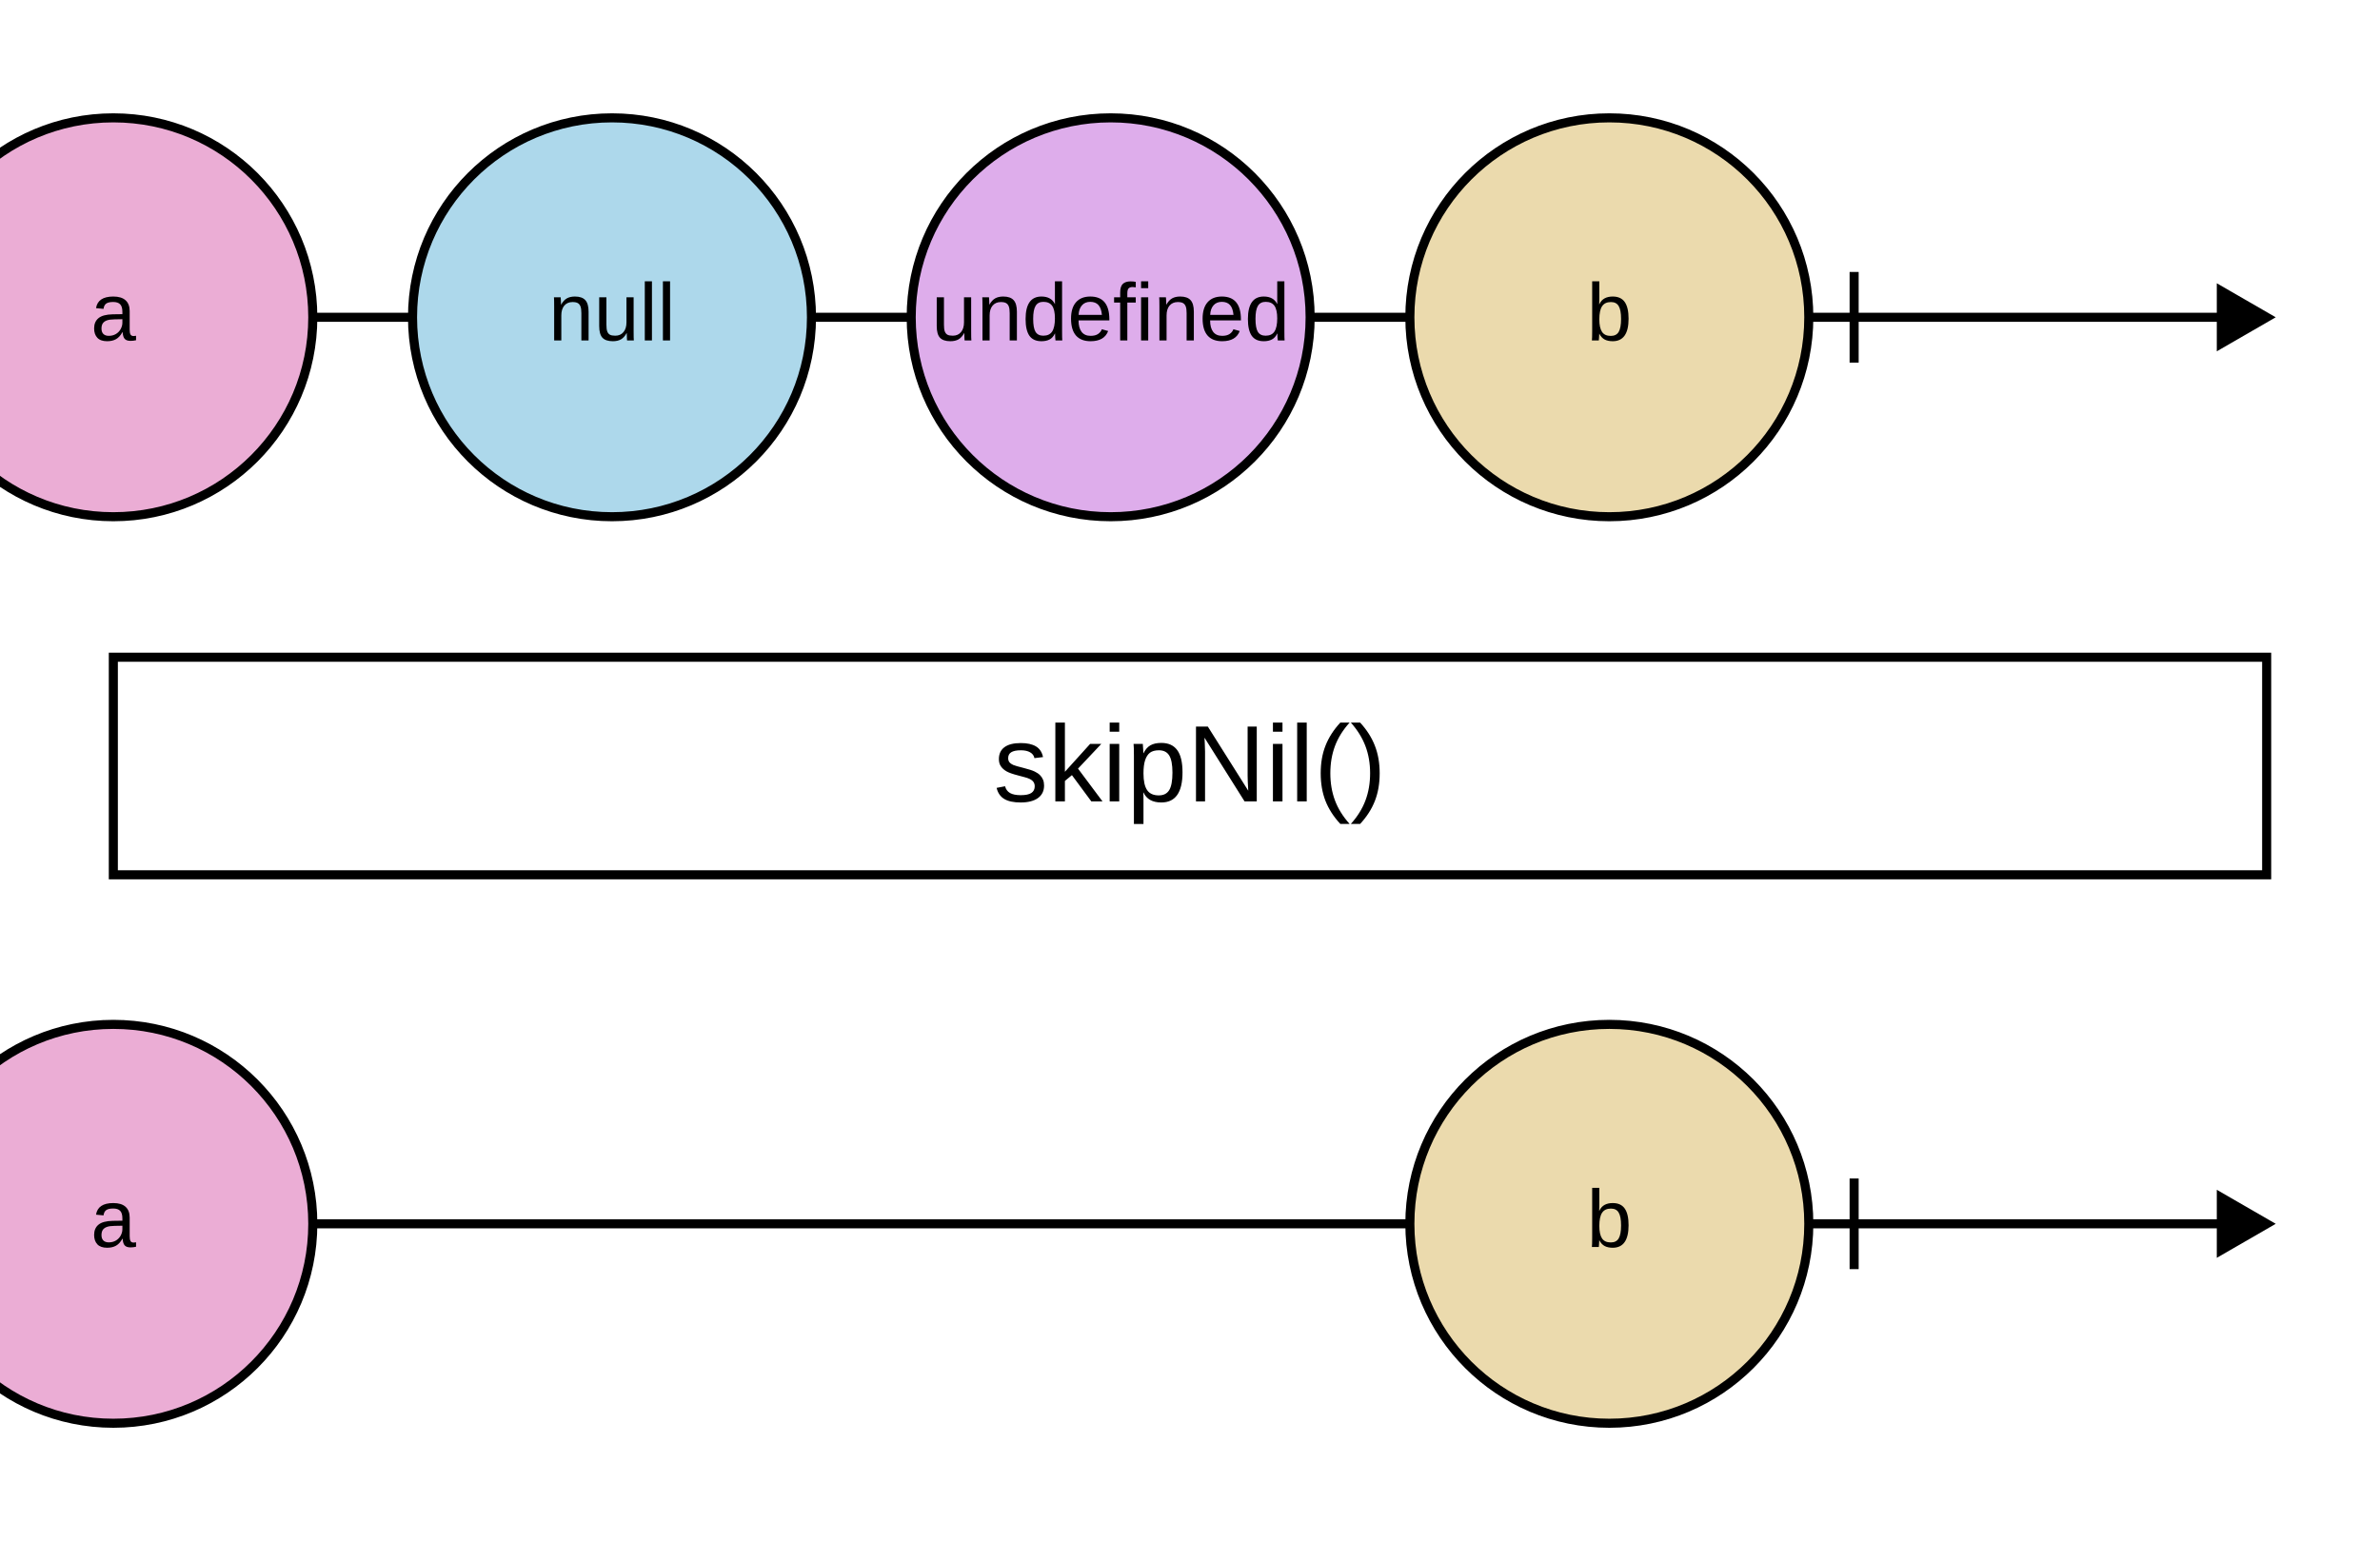
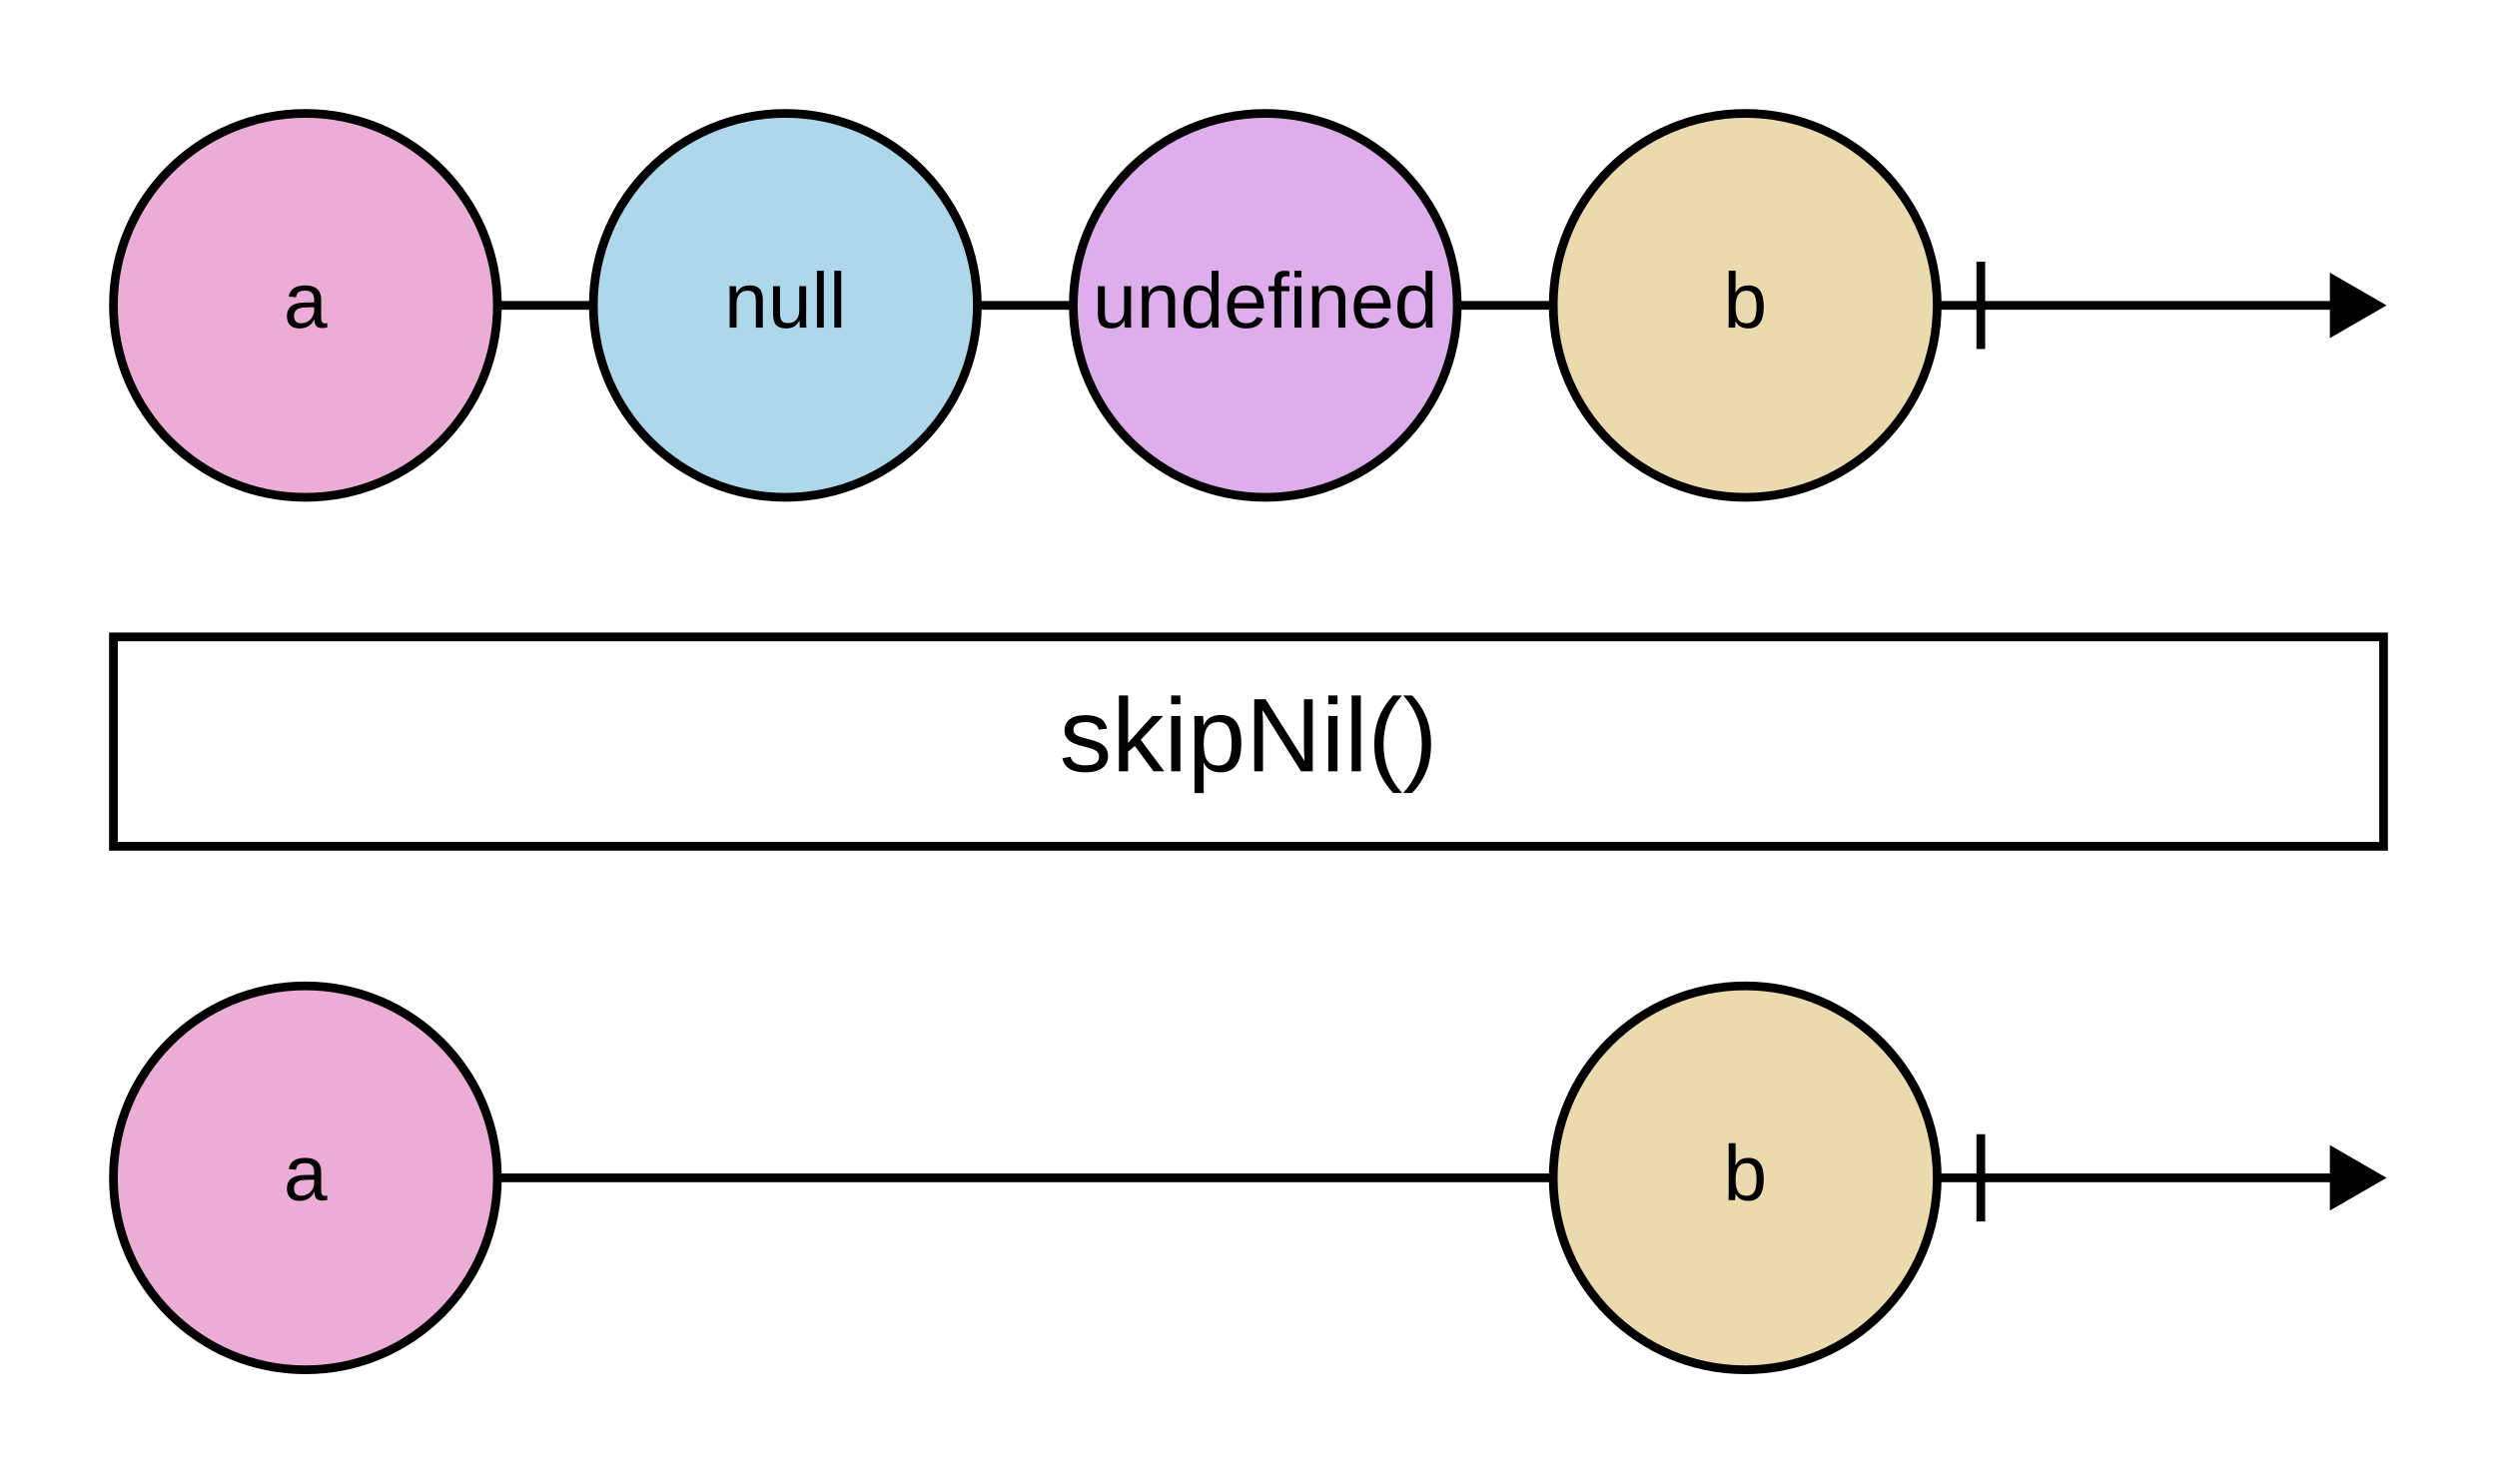
- <svg xmlns="http://www.w3.org/2000/svg" viewBox="0 0 525 340" width="525" height="340">
-   <path fill="rgba(255, 255, 255, 0.0)" d="M0 0h525v340H0z" />
+ <svg xmlns="http://www.w3.org/2000/svg" width="572.309" height="340">
+   <path fill="rgba(255, 255, 255, 0.0)" d="M0 0h572.309v340H0z" />
  <g stroke="#000" stroke-width="2">
-     <path d="M25 70h465" />
-     <path stroke-linecap="square" d="M490 64.226L500 70l-10 5.774z" />
+     <path d="M70 70h465" />
+     <path stroke-linecap="square" d="M535 64.226 545 70l-10 5.774z" />
  </g>
-   <path stroke="#000" stroke-width="2" d="M409 60v20" />
-   <g transform="translate(310 25)">
-     <circle cx="45" cy="45" fill="hsl(44, 60%, 80%)" stroke="#000" stroke-width="2" r="44" />
-     <text font-family="Arial, Helvetica, sans-serif" font-size="18" dominant-baseline="middle" text-anchor="middle" transform="translate(45 45)">b</text>
+   <path stroke="#000" stroke-width="2" d="M454 60v20" />
+   <g transform="translate(355 25)">
+     <circle cx="45" cy="45" r="44" fill="hsl(44, 60%, 80%)" stroke="#000" stroke-width="2" />
+     <text dominant-baseline="middle" font-family="Arial, Helvetica, sans-serif" font-size="18" text-anchor="middle" transform="translate(45 45)">b</text>
  </g>
-   <g transform="translate(200 25)">
-     <circle cx="45" cy="45" fill="hsl(288, 60%, 80%)" stroke="#000" stroke-width="2" r="44" />
-     <text font-family="Arial, Helvetica, sans-serif" font-size="18" dominant-baseline="middle" text-anchor="middle" transform="translate(45 45)">undefined</text>
+   <g transform="translate(245 25)">
+     <circle cx="45" cy="45" r="44" fill="hsl(288, 60%, 80%)" stroke="#000" stroke-width="2" />
+     <text dominant-baseline="middle" font-family="Arial, Helvetica, sans-serif" font-size="18" text-anchor="middle" transform="translate(45 45)">undefined</text>
  </g>
-   <g transform="translate(90 25)">
-     <circle cx="45" cy="45" fill="hsl(198, 60%, 80%)" stroke="#000" stroke-width="2" r="44" />
-     <text font-family="Arial, Helvetica, sans-serif" font-size="18" dominant-baseline="middle" text-anchor="middle" transform="translate(45 45)">null</text>
+   <g transform="translate(135 25)">
+     <circle cx="45" cy="45" r="44" fill="hsl(198, 60%, 80%)" stroke="#000" stroke-width="2" />
+     <text dominant-baseline="middle" font-family="Arial, Helvetica, sans-serif" font-size="18" text-anchor="middle" transform="translate(45 45)">null</text>
  </g>
-   <g transform="translate(-20 25)">
-     <circle cx="45" cy="45" fill="hsl(321, 60%, 80%)" stroke="#000" stroke-width="2" r="44" />
-     <text font-family="Arial, Helvetica, sans-serif" font-size="18" dominant-baseline="middle" text-anchor="middle" transform="translate(45 45)">a</text>
+   <g transform="translate(25 25)">
+     <circle cx="45" cy="45" r="44" fill="hsl(321, 60%, 80%)" stroke="#000" stroke-width="2" />
+     <text dominant-baseline="middle" font-family="Arial, Helvetica, sans-serif" font-size="18" text-anchor="middle" transform="translate(45 45)">a</text>
  </g>
  <g transform="translate(25 135)">
-     <rect y="10" width="475" height="48" fill="rgba(255, 255, 255, 0.0)" stroke="#000" stroke-width="2" rx="0" />
-     <text x="237.5" y="35" font-family="Arial, Helvetica, sans-serif" font-size="24" dominant-baseline="middle" text-anchor="middle">skipNil()</text>
+     <rect width="520.309" height="48" x="1" y="11" fill="rgba(255, 255, 255, 0.0)" stroke="#000" stroke-width="2" rx="0" />
+     <text x="261.155" y="35" dominant-baseline="middle" font-family="Arial, Helvetica, sans-serif" font-size="24" text-anchor="middle">skipNil()</text>
  </g>
-   <g>
-     <g stroke="#000" stroke-width="2">
-       <path d="M25 270h465" />
-       <path stroke-linecap="square" d="M490 264.226L500 270l-10 5.774z" />
-     </g>
-     <path stroke="#000" stroke-width="2" d="M409 260v20" />
-     <g transform="translate(310 225)">
-       <circle cx="45" cy="45" fill="hsl(44, 60%, 80%)" stroke="#000" stroke-width="2" r="44" />
-       <text font-family="Arial, Helvetica, sans-serif" font-size="18" dominant-baseline="middle" text-anchor="middle" transform="translate(45 45)">b</text>
-     </g>
-     <g transform="translate(-20 225)">
-       <circle cx="45" cy="45" fill="hsl(321, 60%, 80%)" stroke="#000" stroke-width="2" r="44" />
-       <text font-family="Arial, Helvetica, sans-serif" font-size="18" dominant-baseline="middle" text-anchor="middle" transform="translate(45 45)">a</text>
-     </g>
+   <g stroke="#000" stroke-width="2">
+     <path d="M70 270h465" />
+     <path stroke-linecap="square" d="M535 264.226 545 270l-10 5.774z" />
+   </g>
+   <path stroke="#000" stroke-width="2" d="M454 260v20" />
+   <g transform="translate(355 225)">
+     <circle cx="45" cy="45" r="44" fill="hsl(44, 60%, 80%)" stroke="#000" stroke-width="2" />
+     <text dominant-baseline="middle" font-family="Arial, Helvetica, sans-serif" font-size="18" text-anchor="middle" transform="translate(45 45)">b</text>
+   </g>
+   <g transform="translate(25 225)">
+     <circle cx="45" cy="45" r="44" fill="hsl(321, 60%, 80%)" stroke="#000" stroke-width="2" />
+     <text dominant-baseline="middle" font-family="Arial, Helvetica, sans-serif" font-size="18" text-anchor="middle" transform="translate(45 45)">a</text>
  </g>
</svg>
